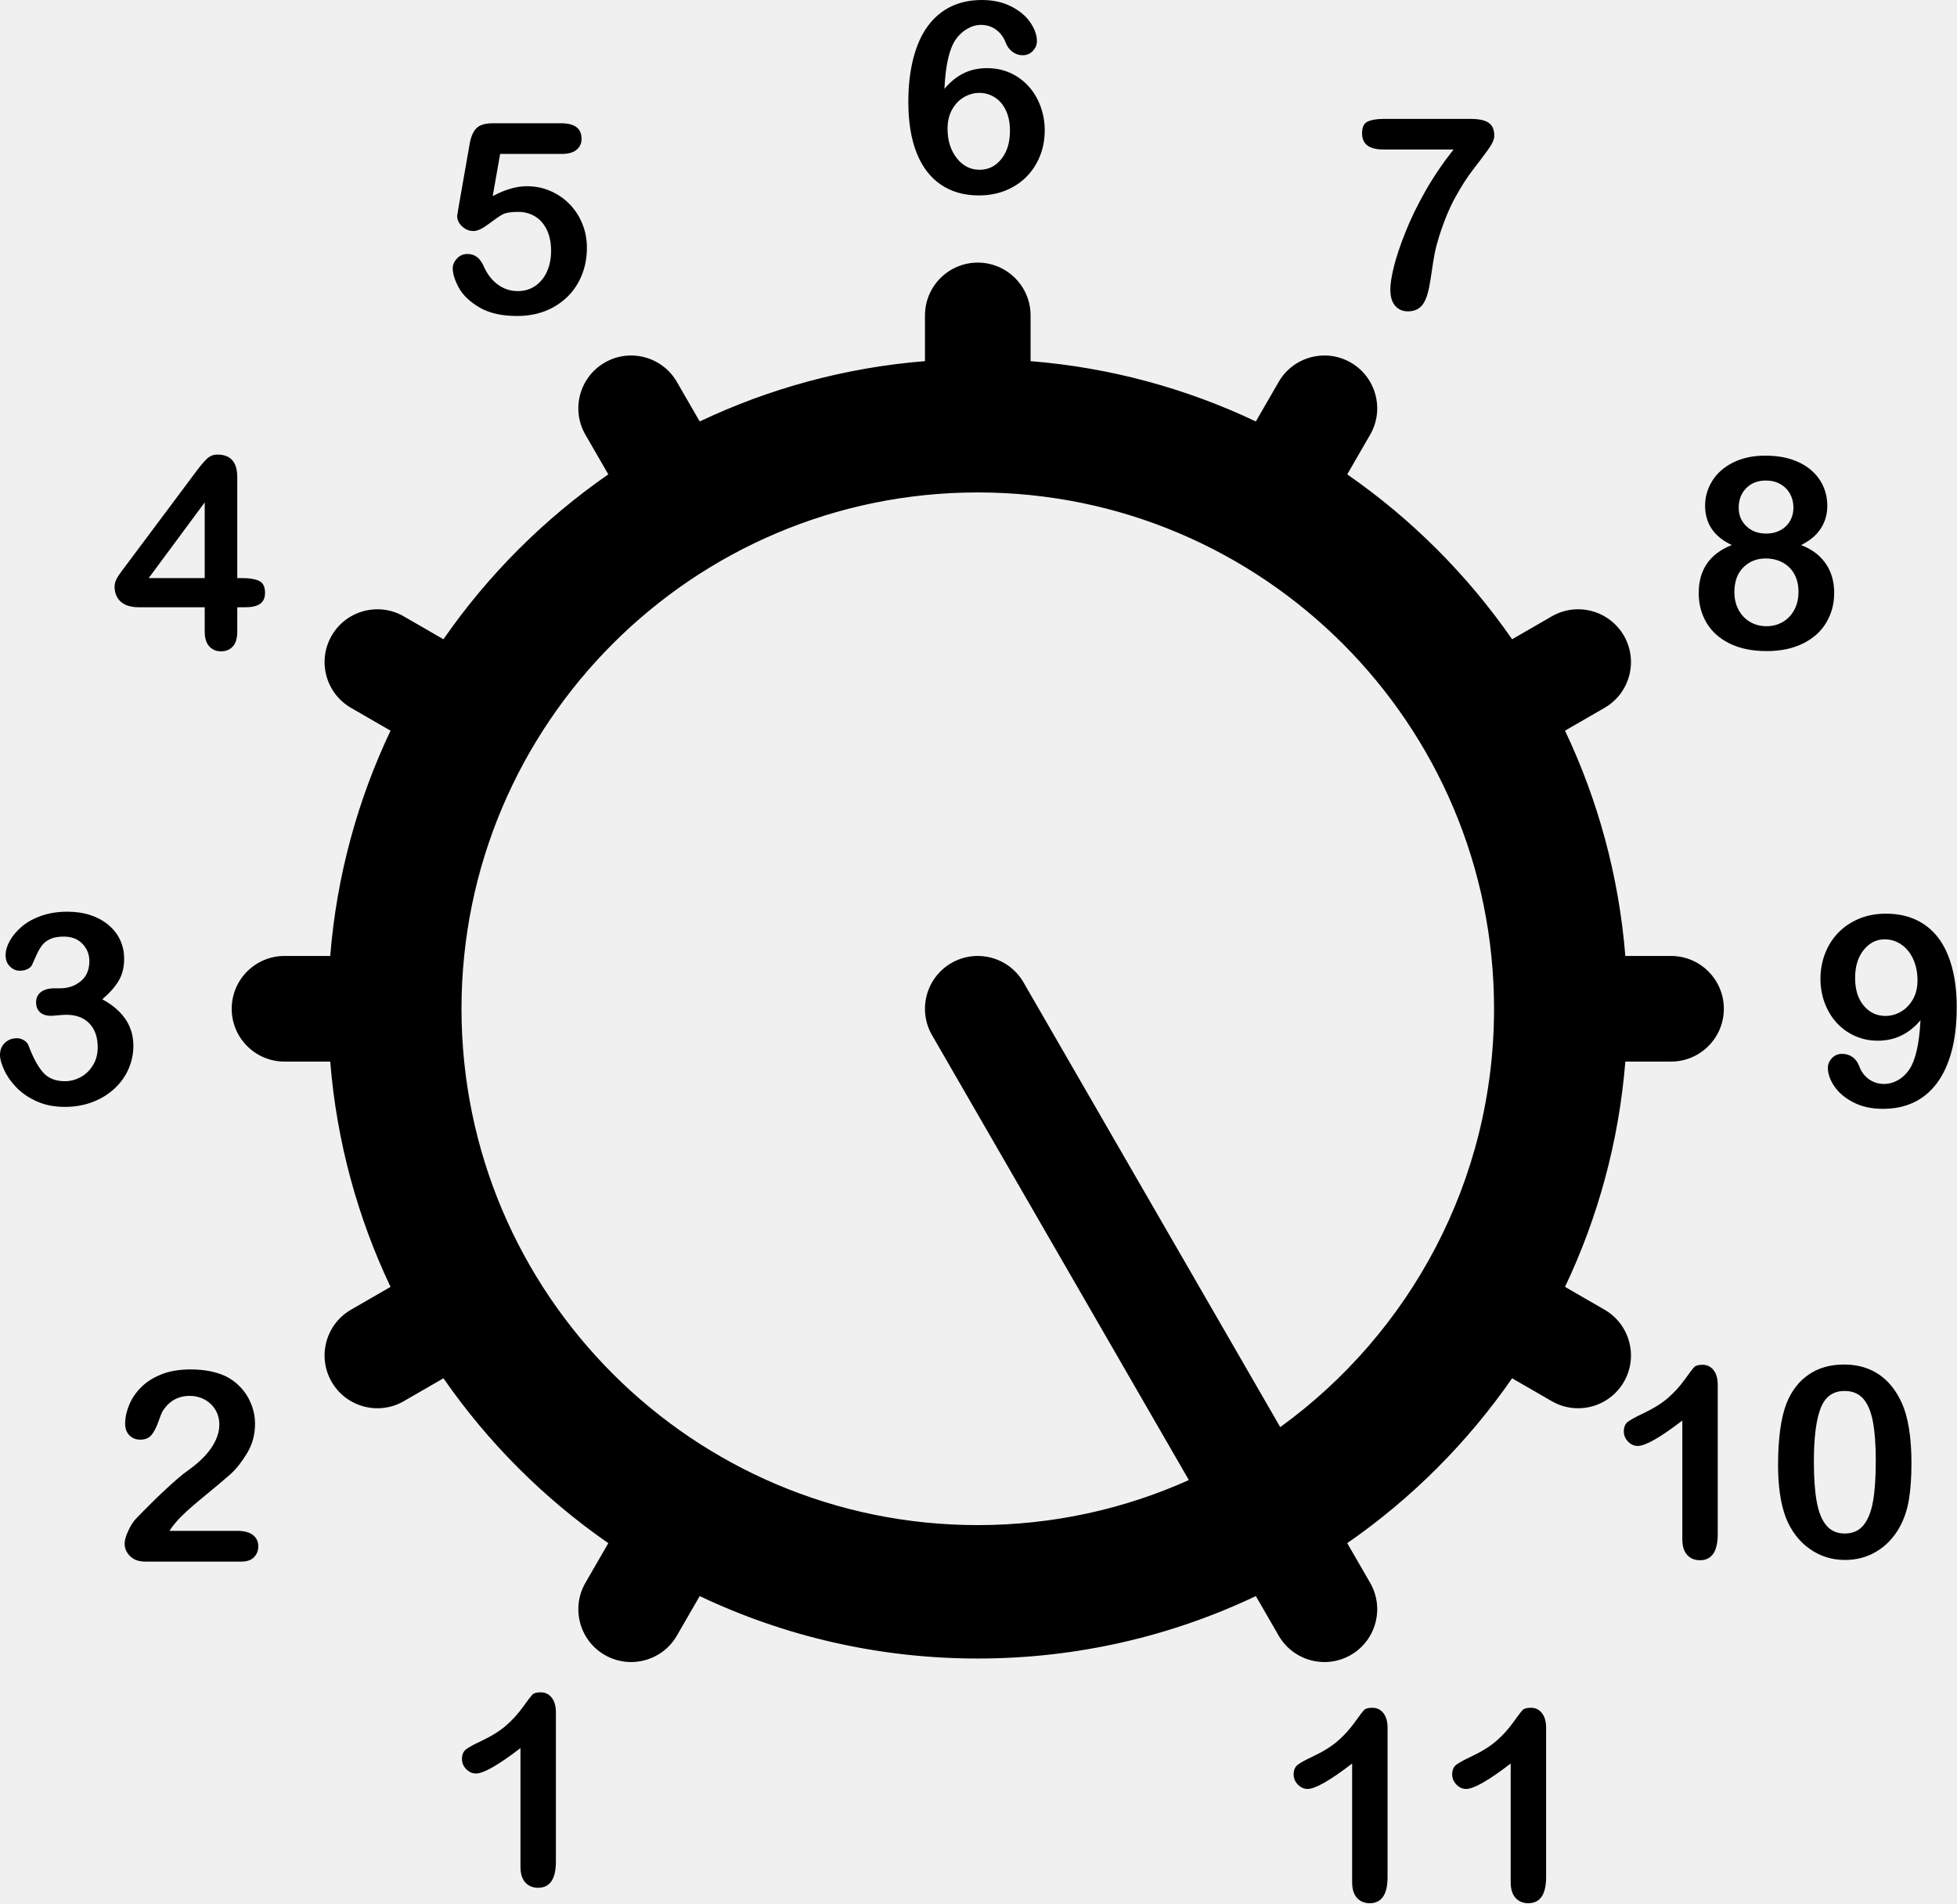
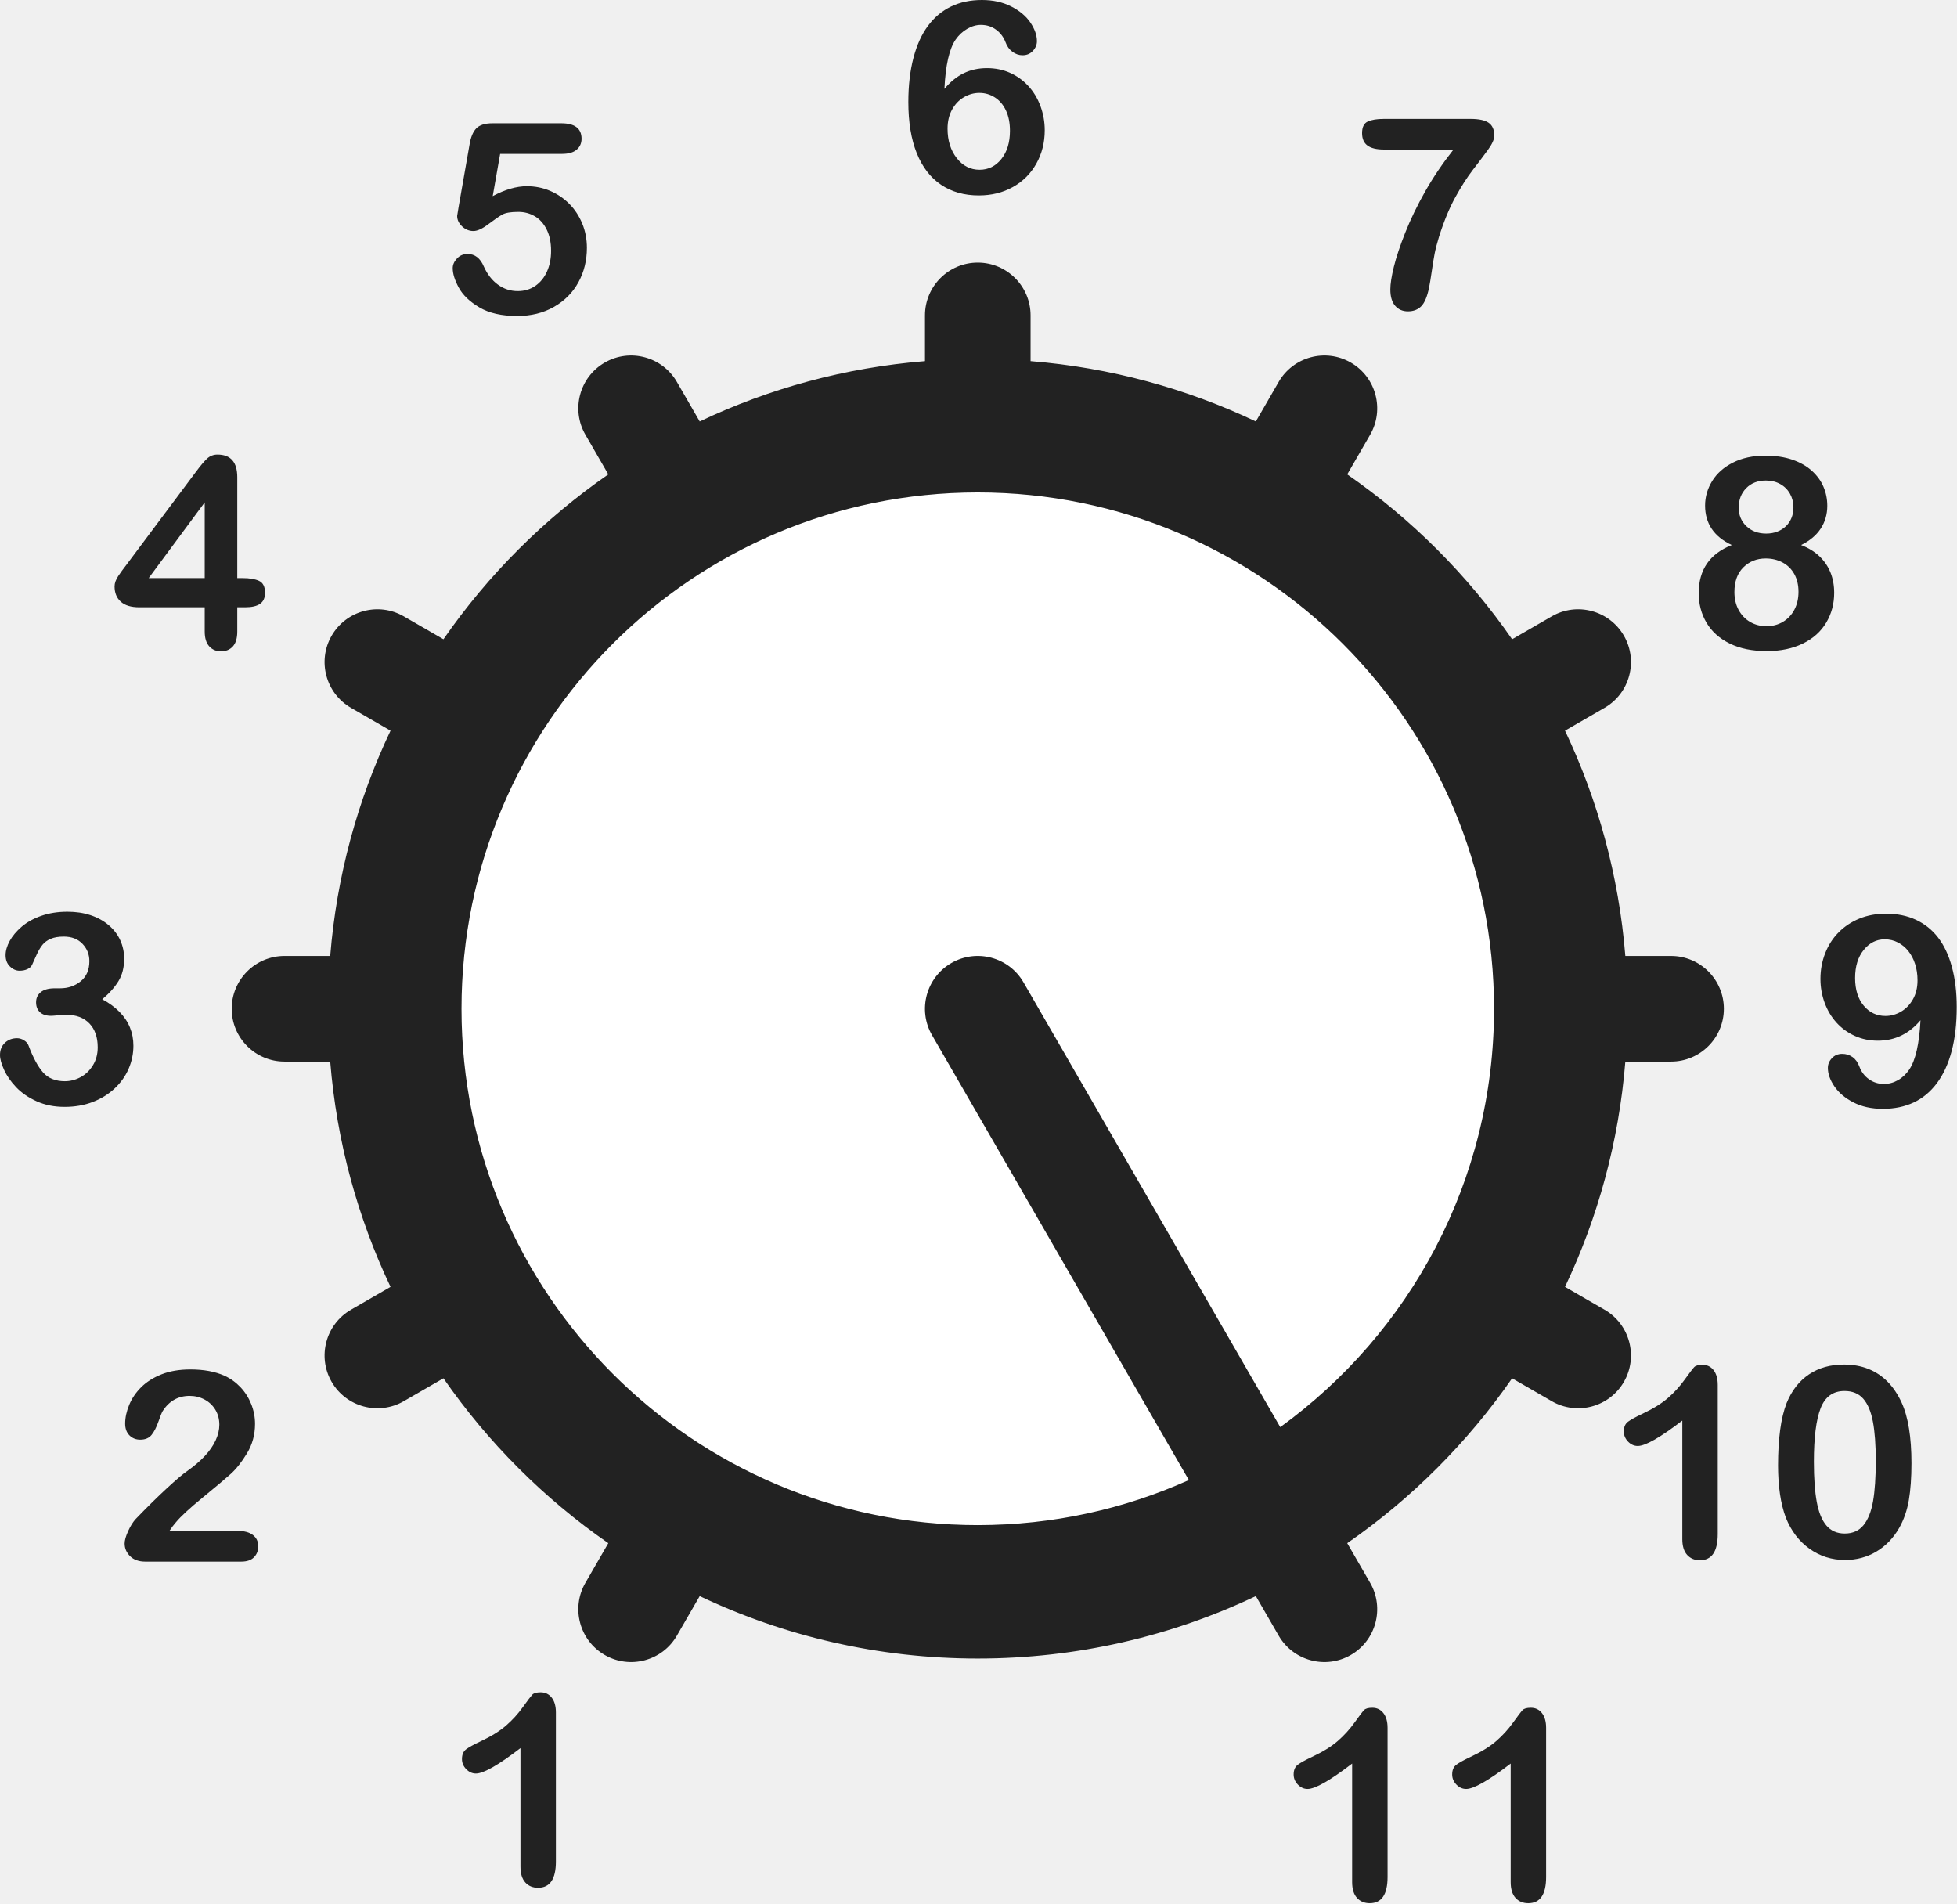
<svg xmlns="http://www.w3.org/2000/svg" width="100%" height="100%" viewBox="0 0 1467 1427" version="1.1" xml:space="preserve" style="fill-rule:evenodd;clip-rule:evenodd;stroke-linejoin:round;stroke-miterlimit:2;">
-   <path d="M941.401,1196.31C878.198,1226.31 807.523,1243.11 732.956,1243.11C658.39,1243.11 587.715,1226.31 524.511,1196.31L507.394,1225.95C496.471,1244.87 472.242,1251.37 453.322,1240.44C434.402,1229.52 427.91,1205.29 438.834,1186.37L455.998,1156.64C407.765,1123.21 365.849,1081.29 332.418,1033.06L302.688,1050.22C283.768,1061.15 259.539,1054.65 248.616,1035.74C237.692,1016.82 244.184,992.586 263.104,981.663L292.752,964.546C268.106,912.637 252.373,855.689 247.537,795.684L213.271,795.684C191.425,795.684 173.688,777.947 173.688,756.101C173.688,734.254 191.425,716.517 213.271,716.517L247.537,716.517C252.373,656.513 268.106,599.565 292.752,547.656L263.104,530.538C244.184,519.615 237.692,495.386 248.616,476.467C259.539,457.547 283.768,451.055 302.688,461.978L332.418,479.143C365.849,430.909 407.765,388.994 455.998,355.562L438.834,325.832C427.91,306.912 434.402,282.684 453.322,271.76C472.242,260.837 496.471,267.329 507.394,286.249L524.511,315.897C576.42,291.25 633.368,275.518 693.373,270.682L693.373,236.416C693.373,214.569 711.11,196.832 732.956,196.832C754.803,196.832 772.54,214.569 772.54,236.416L772.54,270.682C832.544,275.518 889.492,291.25 941.401,315.897L958.519,286.249C969.442,267.329 993.671,260.837 1012.59,271.76C1031.51,282.684 1038,306.912 1027.08,325.832L1009.91,355.562C1058.15,388.994 1100.06,430.909 1133.5,479.143L1163.23,461.978C1182.14,451.055 1206.37,457.547 1217.3,476.467C1228.22,495.386 1221.73,519.615 1202.81,530.538L1173.16,547.656C1197.81,599.565 1213.54,656.513 1218.38,716.517L1252.64,716.517C1274.49,716.517 1292.23,734.254 1292.23,756.101C1292.23,777.947 1274.49,795.684 1252.64,795.684L1218.38,795.684C1213.54,855.689 1197.81,912.637 1173.16,964.546L1202.81,981.663C1221.73,992.586 1228.22,1016.82 1217.3,1035.74C1206.37,1054.65 1182.14,1061.15 1163.23,1050.22L1133.5,1033.06C1100.06,1081.29 1058.15,1123.21 1009.91,1156.64L1027.08,1186.37C1038,1205.29 1031.51,1229.52 1012.59,1240.44C993.671,1251.37 969.442,1244.87 958.519,1225.95L941.401,1196.31ZM959.705,1069.67C1056.78,999.328 1119.96,885.035 1119.96,756.101C1119.96,542.505 946.552,369.093 732.956,369.093C519.361,369.093 345.948,542.505 345.948,756.101C345.948,969.696 519.361,1143.11 732.956,1143.11C789.314,1143.11 842.875,1131.04 891.191,1109.34L698.676,775.892C687.753,756.973 694.245,732.744 713.165,721.821C732.084,710.897 756.313,717.389 767.236,736.309L959.705,1069.67ZM390.148,1399.11L390.148,1310.24C373.611,1322.94 362.478,1329.29 356.749,1329.29C354.015,1329.29 351.59,1328.19 349.474,1326.01C347.358,1323.83 346.3,1321.31 346.3,1318.44C346.3,1315.12 347.342,1312.68 349.425,1311.12C351.508,1309.56 355.187,1307.54 360.46,1305.07C368.338,1301.36 374.637,1297.45 379.357,1293.35C384.077,1289.25 388.26,1284.66 391.905,1279.58C395.551,1274.5 397.928,1271.38 399.034,1270.2C400.141,1269.03 402.224,1268.44 405.284,1268.44C408.735,1268.44 411.502,1269.78 413.585,1272.45C415.669,1275.12 416.71,1278.8 416.71,1283.48L416.71,1395.3C416.71,1408.39 412.251,1414.93 403.331,1414.93C399.36,1414.93 396.17,1413.6 393.761,1410.93C391.352,1408.26 390.148,1404.32 390.148,1399.11ZM127.016,1147.42L177.992,1147.42C183.07,1147.42 186.944,1148.46 189.613,1150.54C192.282,1152.62 193.617,1155.46 193.617,1159.04C193.617,1162.23 192.559,1164.93 190.443,1167.14C188.327,1169.36 185.121,1170.46 180.824,1170.46L108.949,1170.46C104.066,1170.46 100.258,1169.11 97.523,1166.41C94.789,1163.71 93.422,1160.54 93.422,1156.89C93.422,1154.55 94.301,1151.44 96.058,1147.56C97.816,1143.69 99.737,1140.65 101.82,1138.43C110.479,1129.45 118.292,1121.75 125.258,1115.34C132.224,1108.92 137.204,1104.71 140.199,1102.69C145.538,1098.91 149.981,1095.12 153.529,1091.31C157.077,1087.51 159.779,1083.6 161.635,1079.59C163.49,1075.59 164.418,1071.67 164.418,1067.83C164.418,1063.66 163.425,1059.93 161.439,1056.64C159.454,1053.36 156.752,1050.8 153.334,1048.98C149.916,1047.16 146.189,1046.25 142.152,1046.25C133.624,1046.25 126.918,1049.99 122.035,1057.47C121.384,1058.45 120.294,1061.12 118.764,1065.48C117.234,1069.85 115.508,1073.2 113.588,1075.54C111.667,1077.88 108.851,1079.06 105.141,1079.06C101.885,1079.06 99.183,1077.98 97.035,1075.84C94.887,1073.69 93.812,1070.76 93.812,1067.05C93.812,1062.55 94.822,1057.87 96.84,1052.98C98.858,1048.1 101.869,1043.67 105.873,1039.7C109.877,1035.73 114.955,1032.52 121.107,1030.08C127.26,1027.64 134.47,1026.42 142.738,1026.42C152.699,1026.42 161.195,1027.98 168.226,1031.11C172.784,1033.19 176.788,1036.06 180.238,1039.7C183.689,1043.35 186.374,1047.56 188.295,1052.35C190.215,1057.13 191.176,1062.1 191.176,1067.24C191.176,1075.31 189.174,1082.65 185.17,1089.26C181.166,1095.87 177.081,1101.05 172.914,1104.79C168.747,1108.53 161.765,1114.41 151.967,1122.42C142.169,1130.42 135.447,1136.64 131.801,1141.07C130.238,1142.83 128.643,1144.94 127.016,1147.42ZM45.02,740.769C51.009,740.769 56.169,739.011 60.498,735.495C64.827,731.98 66.992,726.934 66.992,720.359C66.992,715.346 65.267,711.032 61.816,707.419C58.366,703.806 53.711,701.999 47.852,701.999C43.88,701.999 40.609,702.553 38.037,703.659C35.465,704.766 33.431,706.231 31.934,708.054C30.436,709.877 29.02,712.221 27.686,715.085C26.351,717.95 25.13,720.652 24.023,723.191C23.372,724.558 22.201,725.632 20.508,726.413C18.815,727.195 16.862,727.585 14.648,727.585C12.044,727.585 9.652,726.527 7.471,724.411C5.29,722.295 4.199,719.48 4.199,715.964C4.199,712.579 5.225,709.014 7.275,705.271C9.326,701.527 12.321,697.963 16.26,694.577C20.199,691.192 25.098,688.474 30.957,686.423C36.816,684.372 43.359,683.347 50.586,683.347C56.901,683.347 62.663,684.21 67.871,685.935C73.079,687.66 77.604,690.15 81.445,693.406C85.286,696.661 88.184,700.437 90.137,704.734C92.09,709.031 93.066,713.653 93.066,718.601C93.066,725.111 91.65,730.694 88.818,735.349C85.986,740.004 81.934,744.545 76.66,748.972C81.738,751.706 86.019,754.831 89.502,758.347C92.985,761.863 95.605,765.753 97.363,770.017C99.121,774.281 100,778.887 100,783.835C100,789.76 98.812,795.489 96.436,801.023C94.059,806.557 90.56,811.488 85.938,815.818C81.315,820.147 75.83,823.532 69.482,825.974C63.135,828.415 56.12,829.636 48.438,829.636C40.625,829.636 33.626,828.236 27.441,825.437C21.257,822.637 16.162,819.138 12.158,814.939C8.154,810.739 5.127,806.394 3.076,801.902C1.025,797.409 0,793.698 0,790.769C0,786.993 1.221,783.949 3.662,781.638C6.104,779.327 9.147,778.171 12.793,778.171C14.616,778.171 16.374,778.708 18.066,779.782C19.759,780.857 20.866,782.142 21.387,783.64C24.772,792.689 28.402,799.411 32.275,803.806C36.149,808.2 41.602,810.398 48.633,810.398C52.669,810.398 56.559,809.405 60.303,807.419C64.046,805.434 67.139,802.488 69.58,798.581C72.021,794.675 73.242,790.15 73.242,785.007C73.242,777.39 71.159,771.417 66.992,767.087C62.826,762.758 57.031,760.593 49.609,760.593C48.307,760.593 46.289,760.723 43.555,760.984C40.82,761.244 39.063,761.374 38.281,761.374C34.701,761.374 31.934,760.479 29.98,758.689C28.027,756.898 27.051,754.408 27.051,751.218C27.051,748.093 28.223,745.57 30.566,743.65C32.91,741.729 36.393,740.769 41.016,740.769L45.02,740.769ZM153.456,473.337L153.456,455.173L104.433,455.173C98.248,455.173 93.609,453.773 90.517,450.974C87.425,448.174 85.878,444.366 85.878,439.548C85.878,438.311 86.106,437.058 86.562,435.788C87.018,434.519 87.701,433.184 88.613,431.784C89.524,430.385 90.468,429.034 91.445,427.732C92.421,426.43 93.626,424.835 95.058,422.947L146.816,353.708C150.201,349.151 152.984,345.847 155.165,343.796C157.346,341.745 159.967,340.72 163.027,340.72C172.923,340.72 177.87,346.384 177.87,357.712L177.87,433.298L182.07,433.298C187.083,433.298 191.103,433.982 194.13,435.349C197.158,436.716 198.671,439.711 198.671,444.333C198.671,448.109 197.434,450.86 194.96,452.585C192.486,454.311 188.775,455.173 183.828,455.173L177.87,455.173L177.87,473.337C177.87,478.35 176.764,482.077 174.55,484.519C172.337,486.96 169.374,488.181 165.663,488.181C162.018,488.181 159.072,486.928 156.826,484.421C154.579,481.915 153.456,478.22 153.456,473.337ZM111.464,433.298L153.456,433.298L153.456,376.56L111.464,433.298ZM421.302,115.354L374.915,115.354L369.349,146.994C378.593,142.046 387.122,139.572 394.935,139.572C401.185,139.572 407.028,140.744 412.464,143.088C417.9,145.432 422.669,148.671 426.77,152.805C430.872,156.939 434.095,161.838 436.438,167.502C438.782,173.166 439.954,179.253 439.954,185.764C439.954,195.204 437.838,203.798 433.606,211.545C429.375,219.292 423.271,225.445 415.296,230.002C407.321,234.559 398.125,236.838 387.708,236.838C376.054,236.838 366.598,234.689 359.339,230.393C352.08,226.096 346.937,221.164 343.909,215.598C340.882,210.031 339.368,205.165 339.368,200.998C339.368,198.459 340.426,196.05 342.542,193.772C344.658,191.493 347.311,190.354 350.501,190.354C355.97,190.354 360.039,193.511 362.708,199.826C365.312,205.62 368.828,210.129 373.255,213.352C377.682,216.574 382.63,218.186 388.099,218.186C393.112,218.186 397.506,216.884 401.282,214.279C405.058,211.675 407.972,208.094 410.022,203.537C412.073,198.98 413.099,193.804 413.099,188.01C413.099,181.76 411.992,176.421 409.778,171.994C407.565,167.567 404.603,164.263 400.892,162.082C397.181,159.901 393.047,158.811 388.489,158.811C382.89,158.811 378.886,159.494 376.478,160.861C374.069,162.229 370.602,164.621 366.077,168.039C361.552,171.457 357.825,173.166 354.895,173.166C351.705,173.166 348.873,172.01 346.399,169.699C343.925,167.388 342.688,164.768 342.688,161.838C342.688,161.512 343.047,159.299 343.763,155.197L351.966,108.42C352.877,102.821 354.57,98.752 357.044,96.213C359.518,93.674 363.554,92.404 369.153,92.404L420.716,92.404C430.872,92.404 435.95,96.278 435.95,104.025C435.95,107.411 434.713,110.145 432.239,112.229C429.765,114.312 426.119,115.354 421.302,115.354ZM707.956,66.602C712.383,61.328 717.201,57.422 722.409,54.883C727.618,52.344 733.445,51.074 739.89,51.074C746.075,51.074 751.788,52.23 757.029,54.541C762.269,56.852 766.859,60.14 770.798,64.404C774.737,68.669 777.781,73.698 779.929,79.492C782.077,85.286 783.152,91.341 783.152,97.656C783.152,106.836 781.052,115.169 776.853,122.656C772.654,130.143 766.794,135.986 759.275,140.186C751.755,144.385 743.243,146.484 733.738,146.484C722.8,146.484 713.36,143.815 705.417,138.477C697.475,133.138 691.404,125.244 687.204,114.795C683.005,104.346 680.906,91.569 680.906,76.465C680.906,64.16 682.175,53.158 684.714,43.457C687.253,33.757 690.899,25.716 695.652,19.336C700.404,12.956 706.166,8.138 712.937,4.883C719.708,1.628 727.422,0 736.081,0C744.415,0 751.755,1.628 758.103,4.883C764.45,8.138 769.236,12.174 772.458,16.992C775.681,21.81 777.292,26.432 777.292,30.859C777.292,33.529 776.283,35.954 774.265,38.135C772.247,40.316 769.675,41.406 766.55,41.406C763.816,41.406 761.277,40.544 758.933,38.818C756.589,37.093 754.864,34.701 753.757,31.641C752.26,27.734 749.883,24.593 746.628,22.217C743.373,19.84 739.597,18.652 735.3,18.652C731.85,18.652 728.415,19.645 724.997,21.631C721.579,23.617 718.698,26.302 716.355,29.688C711.602,36.589 708.803,48.893 707.956,66.602ZM734.323,127.246C740.899,127.246 746.335,124.561 750.632,119.189C754.929,113.818 757.077,106.771 757.077,98.047C757.077,92.122 756.068,87.028 754.05,82.764C752.032,78.499 749.265,75.244 745.749,72.998C742.234,70.752 738.36,69.629 734.128,69.629C730.092,69.629 726.234,70.703 722.556,72.852C718.878,75 715.915,78.109 713.669,82.178C711.423,86.247 710.3,91.016 710.3,96.484C710.3,105.273 712.579,112.598 717.136,118.457C721.693,124.316 727.422,127.246 734.323,127.246ZM1037.34,89.122L1102.38,89.122C1108.63,89.122 1113.15,90.098 1115.95,92.051C1118.75,94.004 1120.15,97.227 1120.15,101.719C1120.15,104.454 1118.51,108.067 1115.22,112.559C1111.93,117.051 1108.19,122.015 1103.99,127.452C1099.79,132.888 1095.46,139.642 1091,147.715C1086.54,155.788 1082.46,165.651 1078.75,177.305C1077.18,182.448 1076.08,186.713 1075.43,190.098C1074.78,193.484 1074.06,197.878 1073.28,203.282C1072.5,208.685 1071.81,212.819 1071.23,215.684C1069.86,222.325 1067.92,226.931 1065.42,229.502C1062.91,232.074 1059.57,233.36 1055.41,233.36C1051.43,233.36 1048.25,231.976 1045.84,229.209C1043.43,226.442 1042.22,222.357 1042.22,216.954C1042.22,212.787 1043.1,207.123 1044.86,199.961C1046.62,192.8 1049.48,184.222 1053.45,174.229C1057.42,164.235 1062.39,153.982 1068.35,143.467C1074.3,132.953 1081.38,122.487 1089.59,112.071L1037.34,112.071C1031.87,112.071 1027.79,111.078 1025.08,109.092C1022.38,107.107 1021.03,103.998 1021.03,99.766C1021.03,95.274 1022.46,92.377 1025.33,91.075C1028.19,89.773 1032.2,89.122 1037.34,89.122ZM1278.16,378.929C1278.16,372.419 1279.94,366.283 1283.49,360.521C1287.03,354.759 1292.24,350.153 1299.11,346.703C1305.98,343.252 1314,341.527 1323.18,341.527C1330.93,341.527 1337.73,342.536 1343.59,344.554C1349.45,346.573 1354.34,349.356 1358.24,352.904C1362.15,356.452 1365.05,360.456 1366.93,364.916C1368.82,369.375 1369.77,374.112 1369.77,379.125C1369.77,385.505 1368.12,391.201 1364.83,396.214C1361.55,401.227 1356.65,405.329 1350.14,408.519C1355.67,410.668 1360.26,413.483 1363.91,416.966C1367.55,420.45 1370.3,424.486 1372.16,429.076C1374.01,433.666 1374.94,438.76 1374.94,444.359C1374.94,452.562 1372.96,460 1368.98,466.673C1365.01,473.347 1359.19,478.571 1351.5,482.347C1343.82,486.123 1334.77,488.011 1324.36,488.011C1313.55,488.011 1304.3,486.123 1296.62,482.347C1288.94,478.571 1283.14,473.379 1279.24,466.771C1275.33,460.163 1273.38,452.757 1273.38,444.554C1273.38,427.041 1281.65,415.03 1298.18,408.519C1284.84,402.269 1278.16,392.406 1278.16,378.929ZM1323.77,360.179C1317.65,360.179 1312.72,362.084 1308.98,365.892C1305.23,369.701 1303.36,374.6 1303.36,380.589C1303.36,386.123 1305.28,390.729 1309.12,394.408C1312.96,398.086 1317.91,399.925 1323.96,399.925C1327.03,399.925 1329.81,399.437 1332.31,398.461C1334.82,397.484 1336.97,396.133 1338.76,394.408C1340.55,392.683 1341.93,390.632 1342.91,388.255C1343.89,385.879 1344.38,383.259 1344.38,380.394C1344.38,376.553 1343.51,373.102 1341.79,370.043C1340.06,366.983 1337.64,364.574 1334.51,362.816C1331.39,361.058 1327.81,360.179 1323.77,360.179ZM1348.18,443.578C1348.18,438.5 1347.14,434.073 1345.06,430.297C1342.98,426.52 1340.05,423.623 1336.27,421.605C1332.49,419.587 1328.26,418.578 1323.57,418.578C1316.93,418.578 1311.37,420.791 1306.88,425.218C1302.38,429.645 1300.14,435.83 1300.14,443.773C1300.14,448.851 1301.19,453.327 1303.31,457.201C1305.43,461.075 1308.31,464.069 1311.95,466.185C1315.6,468.301 1319.67,469.359 1324.16,469.359C1328.72,469.359 1332.82,468.285 1336.46,466.136C1340.11,463.988 1342.98,460.961 1345.06,457.054C1347.14,453.148 1348.18,448.656 1348.18,443.578ZM1439.64,764.695C1435.35,769.773 1430.55,773.598 1425.24,776.169C1419.93,778.741 1414.06,780.027 1407.61,780.027C1401.49,780.027 1395.78,778.838 1390.47,776.462C1385.17,774.086 1380.58,770.766 1376.7,766.501C1372.83,762.237 1369.85,757.256 1367.77,751.56C1365.68,745.863 1364.64,739.89 1364.64,733.64C1364.64,726.934 1365.82,720.57 1368.16,714.548C1370.5,708.526 1373.86,703.301 1378.22,698.874C1382.58,694.447 1387.77,690.997 1393.79,688.523C1399.82,686.049 1406.47,684.812 1413.76,684.812C1422.16,684.812 1429.65,686.342 1436.23,689.402C1442.8,692.462 1448.33,696.905 1452.83,702.732C1457.32,708.559 1460.77,715.899 1463.18,724.753C1465.59,733.607 1466.79,743.633 1466.79,754.831C1466.79,767.331 1465.52,778.35 1462.98,787.888C1460.44,797.426 1456.75,805.434 1451.9,811.911C1447.05,818.389 1441.24,823.207 1434.47,826.364C1427.7,829.522 1420.01,831.101 1411.42,831.101C1402.96,831.101 1395.6,829.489 1389.35,826.267C1383.1,823.044 1378.35,819.04 1375.09,814.255C1371.84,809.47 1370.21,804.864 1370.21,800.437C1370.21,797.702 1371.22,795.261 1373.24,793.113C1375.26,790.964 1377.83,789.89 1380.95,789.89C1383.82,789.89 1386.39,790.687 1388.67,792.282C1390.94,793.878 1392.67,796.27 1393.84,799.46C1395.28,803.366 1397.65,806.508 1400.97,808.884C1404.29,811.26 1408.04,812.448 1412.2,812.448C1415.91,812.448 1419.43,811.504 1422.75,809.616C1426.07,807.728 1428.9,805.059 1431.25,801.609C1435.93,794.642 1438.73,782.338 1439.64,764.695ZM1437.4,734.812C1437.4,730.385 1436.8,726.299 1435.59,722.556C1434.39,718.812 1432.69,715.573 1430.51,712.839C1428.33,710.105 1425.73,707.956 1422.7,706.394C1419.67,704.831 1416.37,704.05 1412.79,704.05C1406.6,704.05 1401.36,706.703 1397.07,712.009C1392.77,717.315 1390.62,724.33 1390.62,733.054C1390.62,741.713 1392.77,748.614 1397.07,753.757C1401.36,758.9 1406.8,761.472 1413.37,761.472C1417.41,761.472 1421.27,760.414 1424.95,758.298C1428.62,756.182 1431.62,753.106 1433.93,749.07C1436.24,745.033 1437.4,740.281 1437.4,734.812ZM1261.09,1153.61L1261.09,1064.74C1244.55,1077.43 1233.42,1083.78 1227.69,1083.78C1224.95,1083.78 1222.53,1082.69 1220.41,1080.51C1218.3,1078.33 1217.24,1075.81 1217.24,1072.94C1217.24,1069.62 1218.28,1067.18 1220.36,1065.62C1222.45,1064.06 1226.12,1062.04 1231.4,1059.56C1239.28,1055.85 1245.57,1051.94 1250.29,1047.84C1255.02,1043.74 1259.2,1039.15 1262.84,1034.07C1266.49,1029 1268.87,1025.87 1269.97,1024.7C1271.08,1023.53 1273.16,1022.94 1276.22,1022.94C1279.67,1022.94 1282.44,1024.28 1284.52,1026.94C1286.61,1029.62 1287.65,1033.29 1287.65,1037.98L1287.65,1149.8C1287.65,1162.88 1283.19,1169.43 1274.27,1169.43C1270.3,1169.43 1267.11,1168.09 1264.7,1165.42C1262.29,1162.75 1261.09,1158.81 1261.09,1153.61ZM1432.86,1096.77C1432.86,1107.45 1432.21,1116.63 1430.91,1124.31C1429.61,1131.99 1427.2,1138.96 1423.68,1145.21C1419.26,1152.89 1413.53,1158.81 1406.5,1162.98C1399.46,1167.15 1391.65,1169.23 1383.06,1169.23C1373.16,1169.23 1364.29,1166.43 1356.45,1160.83C1348.6,1155.23 1342.69,1147.49 1338.72,1137.59C1336.7,1132.19 1335.22,1126.21 1334.28,1119.67C1333.34,1113.13 1332.86,1106.05 1332.86,1098.43C1332.86,1088.6 1333.38,1079.75 1334.42,1071.87C1335.47,1063.99 1337.1,1057.22 1339.31,1051.56C1343.15,1042.18 1348.73,1035.03 1356.06,1030.12C1363.38,1025.2 1372.12,1022.75 1382.28,1022.75C1388.98,1022.75 1395.07,1023.84 1400.54,1026.02C1406.01,1028.2 1410.81,1031.39 1414.94,1035.59C1419.08,1039.79 1422.58,1044.98 1425.44,1051.16C1430.39,1061.91 1432.86,1077.11 1432.86,1096.77ZM1406.11,1094.82C1406.11,1082.9 1405.39,1073.15 1403.96,1065.57C1402.52,1057.98 1400.12,1052.25 1396.73,1048.38C1393.35,1044.51 1388.66,1042.57 1382.67,1042.57C1374.07,1042.57 1368.1,1046.9 1364.75,1055.56C1361.39,1064.22 1359.72,1077.56 1359.72,1095.6C1359.72,1107.84 1360.43,1117.86 1361.87,1125.68C1363.3,1133.49 1365.71,1139.4 1369.09,1143.4C1372.48,1147.4 1377.07,1149.41 1382.86,1149.41C1388.85,1149.41 1393.54,1147.32 1396.92,1143.16C1400.31,1138.99 1402.69,1133.03 1404.05,1125.29C1405.42,1117.54 1406.11,1107.38 1406.11,1094.82ZM1013.58,1410.68L1013.58,1321.82C997.046,1334.51 985.913,1340.86 980.184,1340.86C977.45,1340.86 975.025,1339.77 972.909,1337.59C970.793,1335.4 969.735,1332.88 969.735,1330.02C969.735,1326.7 970.776,1324.26 972.86,1322.69C974.943,1321.13 978.622,1319.11 983.895,1316.64C991.773,1312.93 998.071,1309.02 1002.79,1304.92C1007.51,1300.82 1011.69,1296.23 1015.34,1291.15C1018.99,1286.07 1021.36,1282.95 1022.47,1281.78C1023.58,1280.6 1025.66,1280.02 1028.72,1280.02C1032.17,1280.02 1034.94,1281.35 1037.02,1284.02C1039.1,1286.69 1040.14,1290.37 1040.14,1295.06L1040.14,1406.87C1040.14,1419.96 1035.68,1426.5 1026.77,1426.5C1022.8,1426.5 1019.61,1425.17 1017.2,1422.5C1014.79,1419.83 1013.58,1415.89 1013.58,1410.68ZM1132.43,1410.68L1132.43,1321.82C1115.89,1334.51 1104.76,1340.86 1099.03,1340.86C1096.3,1340.86 1093.87,1339.77 1091.76,1337.59C1089.64,1335.4 1088.58,1332.88 1088.58,1330.02C1088.58,1326.7 1089.62,1324.26 1091.71,1322.69C1093.79,1321.13 1097.47,1319.11 1102.74,1316.64C1110.62,1312.93 1116.92,1309.02 1121.64,1304.92C1126.36,1300.82 1130.54,1296.23 1134.19,1291.15C1137.83,1286.07 1140.21,1282.95 1141.32,1281.78C1142.42,1280.6 1144.51,1280.02 1147.57,1280.02C1151.02,1280.02 1153.78,1281.35 1155.87,1284.02C1157.95,1286.69 1158.99,1290.37 1158.99,1295.06L1158.99,1406.87C1158.99,1419.96 1154.53,1426.5 1145.61,1426.5C1141.64,1426.5 1138.45,1425.17 1136.04,1422.5C1133.63,1419.83 1132.43,1415.89 1132.43,1410.68Z" />
+   <path d="M959.705,1069.67C1056.78,999.328 1119.96,885.035 1119.96,756.101C1119.96,542.505 946.552,369.093 732.956,369.093C519.361,369.093 345.948,542.505 345.948,756.101C345.948,969.696 519.361,1143.11 732.956,1143.11C789.314,1143.11 842.875,1131.04 891.191,1109.34L698.676,775.892C687.753,756.973 694.245,732.744 713.165,721.821C732.084,710.897 756.313,717.389 767.236,736.309L959.705,1069.67Z" style="fill:white;" />
+   <path d="M941.401,1196.31C878.198,1226.31 807.523,1243.11 732.956,1243.11C658.39,1243.11 587.715,1226.31 524.511,1196.31L507.394,1225.95C496.471,1244.87 472.242,1251.37 453.322,1240.44C434.402,1229.52 427.91,1205.29 438.834,1186.37L455.998,1156.64C407.765,1123.21 365.849,1081.29 332.418,1033.06L302.688,1050.22C283.768,1061.15 259.539,1054.65 248.616,1035.74C237.692,1016.82 244.184,992.586 263.104,981.663L292.752,964.546C268.106,912.637 252.373,855.689 247.537,795.684L213.271,795.684C191.425,795.684 173.688,777.947 173.688,756.101C173.688,734.254 191.425,716.517 213.271,716.517L247.537,716.517C252.373,656.513 268.106,599.565 292.752,547.656L263.104,530.538C244.184,519.615 237.692,495.386 248.616,476.467C259.539,457.547 283.768,451.055 302.688,461.978L332.418,479.143C365.849,430.909 407.765,388.994 455.998,355.562L438.834,325.832C427.91,306.912 434.402,282.684 453.322,271.76C472.242,260.837 496.471,267.329 507.394,286.249L524.511,315.897C576.42,291.25 633.368,275.518 693.373,270.682L693.373,236.416C693.373,214.569 711.11,196.832 732.956,196.832C754.803,196.832 772.54,214.569 772.54,236.416L772.54,270.682C832.544,275.518 889.492,291.25 941.401,315.897L958.519,286.249C969.442,267.329 993.671,260.837 1012.59,271.76C1031.51,282.684 1038,306.912 1027.08,325.832L1009.91,355.562C1058.15,388.994 1100.06,430.909 1133.5,479.143L1163.23,461.978C1182.14,451.055 1206.37,457.547 1217.3,476.467C1228.22,495.386 1221.73,519.615 1202.81,530.538L1173.16,547.656C1197.81,599.565 1213.54,656.513 1218.38,716.517L1252.64,716.517C1274.49,716.517 1292.23,734.254 1292.23,756.101C1292.23,777.947 1274.49,795.684 1252.64,795.684L1218.38,795.684C1213.54,855.689 1197.81,912.637 1173.16,964.546L1202.81,981.663C1221.73,992.586 1228.22,1016.82 1217.3,1035.74C1206.37,1054.65 1182.14,1061.15 1163.23,1050.22L1133.5,1033.06C1100.06,1081.29 1058.15,1123.21 1009.91,1156.64L1027.08,1186.37C1038,1205.29 1031.51,1229.52 1012.59,1240.44C993.671,1251.37 969.442,1244.87 958.519,1225.95L941.401,1196.31ZM959.705,1069.67C1056.78,999.328 1119.96,885.035 1119.96,756.101C1119.96,542.505 946.552,369.093 732.956,369.093C519.361,369.093 345.948,542.505 345.948,756.101C345.948,969.696 519.361,1143.11 732.956,1143.11C789.314,1143.11 842.875,1131.04 891.191,1109.34L698.676,775.892C687.753,756.973 694.245,732.744 713.165,721.821C732.084,710.897 756.313,717.389 767.236,736.309L959.705,1069.67ZM390.148,1399.11L390.148,1310.24C373.611,1322.94 362.478,1329.29 356.749,1329.29C354.015,1329.29 351.59,1328.19 349.474,1326.01C347.358,1323.83 346.3,1321.31 346.3,1318.44C346.3,1315.12 347.342,1312.68 349.425,1311.12C351.508,1309.56 355.187,1307.54 360.46,1305.07C368.338,1301.36 374.637,1297.45 379.357,1293.35C384.077,1289.25 388.26,1284.66 391.905,1279.58C395.551,1274.5 397.928,1271.38 399.034,1270.2C400.141,1269.03 402.224,1268.44 405.284,1268.44C408.735,1268.44 411.502,1269.78 413.585,1272.45C415.669,1275.12 416.71,1278.8 416.71,1283.48L416.71,1395.3C416.71,1408.39 412.251,1414.93 403.331,1414.93C399.36,1414.93 396.17,1413.6 393.761,1410.93C391.352,1408.26 390.148,1404.32 390.148,1399.11ZM127.016,1147.42L177.992,1147.42C183.07,1147.42 186.944,1148.46 189.613,1150.54C192.282,1152.62 193.617,1155.46 193.617,1159.04C193.617,1162.23 192.559,1164.93 190.443,1167.14C188.327,1169.36 185.121,1170.46 180.824,1170.46L108.949,1170.46C104.066,1170.46 100.258,1169.11 97.523,1166.41C94.789,1163.71 93.422,1160.54 93.422,1156.89C93.422,1154.55 94.301,1151.44 96.058,1147.56C97.816,1143.69 99.737,1140.65 101.82,1138.43C110.479,1129.45 118.292,1121.75 125.258,1115.34C132.224,1108.92 137.204,1104.71 140.199,1102.69C145.538,1098.91 149.981,1095.12 153.529,1091.31C157.077,1087.51 159.779,1083.6 161.635,1079.59C163.49,1075.59 164.418,1071.67 164.418,1067.83C164.418,1063.66 163.425,1059.93 161.439,1056.64C159.454,1053.36 156.752,1050.8 153.334,1048.98C149.916,1047.16 146.189,1046.25 142.152,1046.25C133.624,1046.25 126.918,1049.99 122.035,1057.47C121.384,1058.45 120.294,1061.12 118.764,1065.48C117.234,1069.85 115.508,1073.2 113.588,1075.54C111.667,1077.88 108.851,1079.06 105.141,1079.06C101.885,1079.06 99.183,1077.98 97.035,1075.84C94.887,1073.69 93.812,1070.76 93.812,1067.05C93.812,1062.55 94.822,1057.87 96.84,1052.98C98.858,1048.1 101.869,1043.67 105.873,1039.7C109.877,1035.73 114.955,1032.52 121.107,1030.08C127.26,1027.64 134.47,1026.42 142.738,1026.42C152.699,1026.42 161.195,1027.98 168.226,1031.11C172.784,1033.19 176.788,1036.06 180.238,1039.7C183.689,1043.35 186.374,1047.56 188.295,1052.35C190.215,1057.13 191.176,1062.1 191.176,1067.24C191.176,1075.31 189.174,1082.65 185.17,1089.26C181.166,1095.87 177.081,1101.05 172.914,1104.79C168.747,1108.53 161.765,1114.41 151.967,1122.42C142.169,1130.42 135.447,1136.64 131.801,1141.07C130.238,1142.83 128.643,1144.94 127.016,1147.42ZM45.02,740.769C51.009,740.769 56.169,739.011 60.498,735.495C64.827,731.98 66.992,726.934 66.992,720.359C66.992,715.346 65.267,711.032 61.816,707.419C58.366,703.806 53.711,701.999 47.852,701.999C43.88,701.999 40.609,702.553 38.037,703.659C35.465,704.766 33.431,706.231 31.934,708.054C30.436,709.877 29.02,712.221 27.686,715.085C26.351,717.95 25.13,720.652 24.023,723.191C23.372,724.558 22.201,725.632 20.508,726.413C18.815,727.195 16.862,727.585 14.648,727.585C12.044,727.585 9.652,726.527 7.471,724.411C5.29,722.295 4.199,719.48 4.199,715.964C4.199,712.579 5.225,709.014 7.275,705.271C9.326,701.527 12.321,697.963 16.26,694.577C20.199,691.192 25.098,688.474 30.957,686.423C36.816,684.372 43.359,683.347 50.586,683.347C56.901,683.347 62.663,684.21 67.871,685.935C73.079,687.66 77.604,690.15 81.445,693.406C85.286,696.661 88.184,700.437 90.137,704.734C92.09,709.031 93.066,713.653 93.066,718.601C93.066,725.111 91.65,730.694 88.818,735.349C85.986,740.004 81.934,744.545 76.66,748.972C81.738,751.706 86.019,754.831 89.502,758.347C92.985,761.863 95.605,765.753 97.363,770.017C99.121,774.281 100,778.887 100,783.835C100,789.76 98.812,795.489 96.436,801.023C94.059,806.557 90.56,811.488 85.938,815.818C81.315,820.147 75.83,823.532 69.482,825.974C63.135,828.415 56.12,829.636 48.438,829.636C40.625,829.636 33.626,828.236 27.441,825.437C21.257,822.637 16.162,819.138 12.158,814.939C8.154,810.739 5.127,806.394 3.076,801.902C1.025,797.409 0,793.698 0,790.769C0,786.993 1.221,783.949 3.662,781.638C6.104,779.327 9.147,778.171 12.793,778.171C14.616,778.171 16.374,778.708 18.066,779.782C19.759,780.857 20.866,782.142 21.387,783.64C24.772,792.689 28.402,799.411 32.275,803.806C36.149,808.2 41.602,810.398 48.633,810.398C52.669,810.398 56.559,809.405 60.303,807.419C64.046,805.434 67.139,802.488 69.58,798.581C72.021,794.675 73.242,790.15 73.242,785.007C73.242,777.39 71.159,771.417 66.992,767.087C62.826,762.758 57.031,760.593 49.609,760.593C48.307,760.593 46.289,760.723 43.555,760.984C40.82,761.244 39.063,761.374 38.281,761.374C34.701,761.374 31.934,760.479 29.98,758.689C28.027,756.898 27.051,754.408 27.051,751.218C27.051,748.093 28.223,745.57 30.566,743.65C32.91,741.729 36.393,740.769 41.016,740.769L45.02,740.769ZM153.456,473.337L153.456,455.173L104.433,455.173C98.248,455.173 93.609,453.773 90.517,450.974C87.425,448.174 85.878,444.366 85.878,439.548C85.878,438.311 86.106,437.058 86.562,435.788C87.018,434.519 87.701,433.184 88.613,431.784C89.524,430.385 90.468,429.034 91.445,427.732C92.421,426.43 93.626,424.835 95.058,422.947L146.816,353.708C150.201,349.151 152.984,345.847 155.165,343.796C157.346,341.745 159.967,340.72 163.027,340.72C172.923,340.72 177.87,346.384 177.87,357.712L177.87,433.298L182.07,433.298C187.083,433.298 191.103,433.982 194.13,435.349C197.158,436.716 198.671,439.711 198.671,444.333C198.671,448.109 197.434,450.86 194.96,452.585C192.486,454.311 188.775,455.173 183.828,455.173L177.87,455.173L177.87,473.337C177.87,478.35 176.764,482.077 174.55,484.519C172.337,486.96 169.374,488.181 165.663,488.181C162.018,488.181 159.072,486.928 156.826,484.421C154.579,481.915 153.456,478.22 153.456,473.337ZM111.464,433.298L153.456,433.298L153.456,376.56L111.464,433.298ZM421.302,115.354L374.915,115.354L369.349,146.994C378.593,142.046 387.122,139.572 394.935,139.572C401.185,139.572 407.028,140.744 412.464,143.088C417.9,145.432 422.669,148.671 426.77,152.805C430.872,156.939 434.095,161.838 436.438,167.502C438.782,173.166 439.954,179.253 439.954,185.764C439.954,195.204 437.838,203.798 433.606,211.545C429.375,219.292 423.271,225.445 415.296,230.002C407.321,234.559 398.125,236.838 387.708,236.838C376.054,236.838 366.598,234.689 359.339,230.393C352.08,226.096 346.937,221.164 343.909,215.598C340.882,210.031 339.368,205.165 339.368,200.998C339.368,198.459 340.426,196.05 342.542,193.772C344.658,191.493 347.311,190.354 350.501,190.354C355.97,190.354 360.039,193.511 362.708,199.826C365.312,205.62 368.828,210.129 373.255,213.352C377.682,216.574 382.63,218.186 388.099,218.186C393.112,218.186 397.506,216.884 401.282,214.279C405.058,211.675 407.972,208.094 410.022,203.537C412.073,198.98 413.099,193.804 413.099,188.01C413.099,181.76 411.992,176.421 409.778,171.994C407.565,167.567 404.603,164.263 400.892,162.082C397.181,159.901 393.047,158.811 388.489,158.811C382.89,158.811 378.886,159.494 376.478,160.861C374.069,162.229 370.602,164.621 366.077,168.039C361.552,171.457 357.825,173.166 354.895,173.166C351.705,173.166 348.873,172.01 346.399,169.699C343.925,167.388 342.688,164.768 342.688,161.838C342.688,161.512 343.047,159.299 343.763,155.197L351.966,108.42C352.877,102.821 354.57,98.752 357.044,96.213C359.518,93.674 363.554,92.404 369.153,92.404L420.716,92.404C430.872,92.404 435.95,96.278 435.95,104.025C435.95,107.411 434.713,110.145 432.239,112.229C429.765,114.312 426.119,115.354 421.302,115.354ZM707.956,66.602C712.383,61.328 717.201,57.422 722.409,54.883C727.618,52.344 733.445,51.074 739.89,51.074C746.075,51.074 751.788,52.23 757.029,54.541C762.269,56.852 766.859,60.14 770.798,64.404C774.737,68.669 777.781,73.698 779.929,79.492C782.077,85.286 783.152,91.341 783.152,97.656C783.152,106.836 781.052,115.169 776.853,122.656C772.654,130.143 766.794,135.986 759.275,140.186C751.755,144.385 743.243,146.484 733.738,146.484C722.8,146.484 713.36,143.815 705.417,138.477C697.475,133.138 691.404,125.244 687.204,114.795C683.005,104.346 680.906,91.569 680.906,76.465C680.906,64.16 682.175,53.158 684.714,43.457C687.253,33.757 690.899,25.716 695.652,19.336C700.404,12.956 706.166,8.138 712.937,4.883C719.708,1.628 727.422,0 736.081,0C744.415,0 751.755,1.628 758.103,4.883C764.45,8.138 769.236,12.174 772.458,16.992C775.681,21.81 777.292,26.432 777.292,30.859C777.292,33.529 776.283,35.954 774.265,38.135C772.247,40.316 769.675,41.406 766.55,41.406C763.816,41.406 761.277,40.544 758.933,38.818C756.589,37.093 754.864,34.701 753.757,31.641C752.26,27.734 749.883,24.593 746.628,22.217C743.373,19.84 739.597,18.652 735.3,18.652C731.85,18.652 728.415,19.645 724.997,21.631C721.579,23.617 718.698,26.302 716.355,29.688C711.602,36.589 708.803,48.893 707.956,66.602ZM734.323,127.246C740.899,127.246 746.335,124.561 750.632,119.189C754.929,113.818 757.077,106.771 757.077,98.047C757.077,92.122 756.068,87.028 754.05,82.764C752.032,78.499 749.265,75.244 745.749,72.998C742.234,70.752 738.36,69.629 734.128,69.629C730.092,69.629 726.234,70.703 722.556,72.852C718.878,75 715.915,78.109 713.669,82.178C711.423,86.247 710.3,91.016 710.3,96.484C710.3,105.273 712.579,112.598 717.136,118.457C721.693,124.316 727.422,127.246 734.323,127.246ZM1037.34,89.122L1102.38,89.122C1108.63,89.122 1113.15,90.098 1115.95,92.051C1118.75,94.004 1120.15,97.227 1120.15,101.719C1120.15,104.454 1118.51,108.067 1115.22,112.559C1111.93,117.051 1108.19,122.015 1103.99,127.452C1099.79,132.888 1095.46,139.642 1091,147.715C1086.54,155.788 1082.46,165.651 1078.75,177.305C1077.18,182.448 1076.08,186.713 1075.43,190.098C1074.78,193.484 1074.06,197.878 1073.28,203.282C1072.5,208.685 1071.81,212.819 1071.23,215.684C1069.86,222.325 1067.92,226.931 1065.42,229.502C1062.91,232.074 1059.57,233.36 1055.41,233.36C1051.43,233.36 1048.25,231.976 1045.84,229.209C1043.43,226.442 1042.22,222.357 1042.22,216.954C1042.22,212.787 1043.1,207.123 1044.86,199.961C1046.62,192.8 1049.48,184.222 1053.45,174.229C1057.42,164.235 1062.39,153.982 1068.35,143.467C1074.3,132.953 1081.38,122.487 1089.59,112.071L1037.34,112.071C1031.87,112.071 1027.79,111.078 1025.08,109.092C1022.38,107.107 1021.03,103.998 1021.03,99.766C1021.03,95.274 1022.46,92.377 1025.33,91.075C1028.19,89.773 1032.2,89.122 1037.34,89.122ZM1278.16,378.929C1278.16,372.419 1279.94,366.283 1283.49,360.521C1287.03,354.759 1292.24,350.153 1299.11,346.703C1305.98,343.252 1314,341.527 1323.18,341.527C1330.93,341.527 1337.73,342.536 1343.59,344.554C1349.45,346.573 1354.34,349.356 1358.24,352.904C1362.15,356.452 1365.05,360.456 1366.93,364.916C1368.82,369.375 1369.77,374.112 1369.77,379.125C1369.77,385.505 1368.12,391.201 1364.83,396.214C1361.55,401.227 1356.65,405.329 1350.14,408.519C1355.67,410.668 1360.26,413.483 1363.91,416.966C1367.55,420.45 1370.3,424.486 1372.16,429.076C1374.01,433.666 1374.94,438.76 1374.94,444.359C1374.94,452.562 1372.96,460 1368.98,466.673C1365.01,473.347 1359.19,478.571 1351.5,482.347C1343.82,486.123 1334.77,488.011 1324.36,488.011C1313.55,488.011 1304.3,486.123 1296.62,482.347C1288.94,478.571 1283.14,473.379 1279.24,466.771C1275.33,460.163 1273.38,452.757 1273.38,444.554C1273.38,427.041 1281.65,415.03 1298.18,408.519C1284.84,402.269 1278.16,392.406 1278.16,378.929ZM1348.18,443.578C1348.18,438.5 1347.14,434.073 1345.06,430.297C1342.98,426.52 1340.05,423.623 1336.27,421.605C1332.49,419.587 1328.26,418.578 1323.57,418.578C1316.93,418.578 1311.37,420.791 1306.88,425.218C1302.38,429.645 1300.14,435.83 1300.14,443.773C1300.14,448.851 1301.19,453.327 1303.31,457.201C1305.43,461.075 1308.31,464.069 1311.95,466.185C1315.6,468.301 1319.67,469.359 1324.16,469.359C1328.72,469.359 1332.82,468.285 1336.46,466.136C1340.11,463.988 1342.98,460.961 1345.06,457.054C1347.14,453.148 1348.18,448.656 1348.18,443.578ZM1323.77,360.179C1317.65,360.179 1312.72,362.084 1308.98,365.892C1305.23,369.701 1303.36,374.6 1303.36,380.589C1303.36,386.123 1305.28,390.729 1309.12,394.408C1312.96,398.086 1317.91,399.925 1323.96,399.925C1327.03,399.925 1329.81,399.437 1332.31,398.461C1334.82,397.484 1336.97,396.133 1338.76,394.408C1340.55,392.683 1341.93,390.632 1342.91,388.255C1343.89,385.879 1344.38,383.259 1344.38,380.394C1344.38,376.553 1343.51,373.102 1341.79,370.043C1340.06,366.983 1337.64,364.574 1334.51,362.816C1331.39,361.058 1327.81,360.179 1323.77,360.179ZM1439.64,764.695C1435.35,769.773 1430.55,773.598 1425.24,776.169C1419.93,778.741 1414.06,780.027 1407.61,780.027C1401.49,780.027 1395.78,778.838 1390.47,776.462C1385.17,774.086 1380.58,770.766 1376.7,766.501C1372.83,762.237 1369.85,757.256 1367.77,751.56C1365.68,745.863 1364.64,739.89 1364.64,733.64C1364.64,726.934 1365.82,720.57 1368.16,714.548C1370.5,708.526 1373.86,703.301 1378.22,698.874C1382.58,694.447 1387.77,690.997 1393.79,688.523C1399.82,686.049 1406.47,684.812 1413.76,684.812C1422.16,684.812 1429.65,686.342 1436.23,689.402C1442.8,692.462 1448.33,696.905 1452.83,702.732C1457.32,708.559 1460.77,715.899 1463.18,724.753C1465.59,733.607 1466.79,743.633 1466.79,754.831C1466.79,767.331 1465.52,778.35 1462.98,787.888C1460.44,797.426 1456.75,805.434 1451.9,811.911C1447.05,818.389 1441.24,823.207 1434.47,826.364C1427.7,829.522 1420.01,831.101 1411.42,831.101C1402.96,831.101 1395.6,829.489 1389.35,826.267C1383.1,823.044 1378.35,819.04 1375.09,814.255C1371.84,809.47 1370.21,804.864 1370.21,800.437C1370.21,797.702 1371.22,795.261 1373.24,793.113C1375.26,790.964 1377.83,789.89 1380.95,789.89C1383.82,789.89 1386.39,790.687 1388.67,792.282C1390.94,793.878 1392.67,796.27 1393.84,799.46C1395.28,803.366 1397.65,806.508 1400.97,808.884C1404.29,811.26 1408.04,812.448 1412.2,812.448C1415.91,812.448 1419.43,811.504 1422.75,809.616C1426.07,807.728 1428.9,805.059 1431.25,801.609C1435.93,794.642 1438.73,782.338 1439.64,764.695ZM1437.4,734.812C1437.4,730.385 1436.8,726.299 1435.59,722.556C1434.39,718.812 1432.69,715.573 1430.51,712.839C1428.33,710.105 1425.73,707.956 1422.7,706.394C1419.67,704.831 1416.37,704.05 1412.79,704.05C1406.6,704.05 1401.36,706.703 1397.07,712.009C1392.77,717.315 1390.62,724.33 1390.62,733.054C1390.62,741.713 1392.77,748.614 1397.07,753.757C1401.36,758.9 1406.8,761.472 1413.37,761.472C1417.41,761.472 1421.27,760.414 1424.95,758.298C1428.62,756.182 1431.62,753.106 1433.93,749.07C1436.24,745.033 1437.4,740.281 1437.4,734.812ZM1261.09,1153.61L1261.09,1064.74C1244.55,1077.43 1233.42,1083.78 1227.69,1083.78C1224.95,1083.78 1222.53,1082.69 1220.41,1080.51C1218.3,1078.33 1217.24,1075.81 1217.24,1072.94C1217.24,1069.62 1218.28,1067.18 1220.36,1065.62C1222.45,1064.06 1226.12,1062.04 1231.4,1059.56C1239.28,1055.85 1245.57,1051.94 1250.29,1047.84C1255.02,1043.74 1259.2,1039.15 1262.84,1034.07C1266.49,1029 1268.87,1025.87 1269.97,1024.7C1271.08,1023.53 1273.16,1022.94 1276.22,1022.94C1279.67,1022.94 1282.44,1024.28 1284.52,1026.94C1286.61,1029.62 1287.65,1033.29 1287.65,1037.98L1287.65,1149.8C1287.65,1162.88 1283.19,1169.43 1274.27,1169.43C1270.3,1169.43 1267.11,1168.09 1264.7,1165.42C1262.29,1162.75 1261.09,1158.81 1261.09,1153.61ZM1432.86,1096.77C1432.86,1107.45 1432.21,1116.63 1430.91,1124.31C1429.61,1131.99 1427.2,1138.96 1423.68,1145.21C1419.26,1152.89 1413.53,1158.81 1406.5,1162.98C1399.46,1167.15 1391.65,1169.23 1383.06,1169.23C1373.16,1169.23 1364.29,1166.43 1356.45,1160.83C1348.6,1155.23 1342.69,1147.49 1338.72,1137.59C1336.7,1132.19 1335.22,1126.21 1334.28,1119.67C1333.34,1113.13 1332.86,1106.05 1332.86,1098.43C1332.86,1088.6 1333.38,1079.75 1334.42,1071.87C1335.47,1063.99 1337.1,1057.22 1339.31,1051.56C1343.15,1042.18 1348.73,1035.03 1356.06,1030.12C1363.38,1025.2 1372.12,1022.75 1382.28,1022.75C1388.98,1022.75 1395.07,1023.84 1400.54,1026.02C1406.01,1028.2 1410.81,1031.39 1414.94,1035.59C1419.08,1039.79 1422.58,1044.98 1425.44,1051.16C1430.39,1061.91 1432.86,1077.11 1432.86,1096.77ZM1406.11,1094.82C1406.11,1082.9 1405.39,1073.15 1403.96,1065.57C1402.52,1057.98 1400.12,1052.25 1396.73,1048.38C1393.35,1044.51 1388.66,1042.57 1382.67,1042.57C1374.07,1042.57 1368.1,1046.9 1364.75,1055.56C1361.39,1064.22 1359.72,1077.56 1359.72,1095.6C1359.72,1107.84 1360.43,1117.86 1361.87,1125.68C1363.3,1133.49 1365.71,1139.4 1369.09,1143.4C1372.48,1147.4 1377.07,1149.41 1382.86,1149.41C1388.85,1149.41 1393.54,1147.32 1396.92,1143.16C1400.31,1138.99 1402.69,1133.03 1404.05,1125.29C1405.42,1117.54 1406.11,1107.38 1406.11,1094.82ZM1013.58,1410.68L1013.58,1321.82C997.046,1334.51 985.913,1340.86 980.184,1340.86C977.45,1340.86 975.025,1339.77 972.909,1337.59C970.793,1335.4 969.735,1332.88 969.735,1330.02C969.735,1326.7 970.776,1324.26 972.86,1322.69C974.943,1321.13 978.622,1319.11 983.895,1316.64C991.773,1312.93 998.071,1309.02 1002.79,1304.92C1007.51,1300.82 1011.69,1296.23 1015.34,1291.15C1018.99,1286.07 1021.36,1282.95 1022.47,1281.78C1023.58,1280.6 1025.66,1280.02 1028.72,1280.02C1032.17,1280.02 1034.94,1281.35 1037.02,1284.02C1039.1,1286.69 1040.14,1290.37 1040.14,1295.06L1040.14,1406.87C1040.14,1419.96 1035.68,1426.5 1026.77,1426.5C1022.8,1426.5 1019.61,1425.17 1017.2,1422.5C1014.79,1419.83 1013.58,1415.89 1013.58,1410.68ZM1132.43,1410.68L1132.43,1321.82C1115.89,1334.51 1104.76,1340.86 1099.03,1340.86C1096.3,1340.86 1093.87,1339.77 1091.76,1337.59C1089.64,1335.4 1088.58,1332.88 1088.58,1330.02C1088.58,1326.7 1089.62,1324.26 1091.71,1322.69C1093.79,1321.13 1097.47,1319.11 1102.74,1316.64C1110.62,1312.93 1116.92,1309.02 1121.64,1304.92C1126.36,1300.82 1130.54,1296.23 1134.19,1291.15C1137.83,1286.07 1140.21,1282.95 1141.32,1281.78C1142.42,1280.6 1144.51,1280.02 1147.57,1280.02C1151.02,1280.02 1153.78,1281.35 1155.87,1284.02C1157.95,1286.69 1158.99,1290.37 1158.99,1295.06L1158.99,1406.87C1158.99,1419.96 1154.53,1426.5 1145.61,1426.5C1141.64,1426.5 1138.45,1425.17 1136.04,1422.5C1133.63,1419.83 1132.43,1415.89 1132.43,1410.68Z" style="fill:rgb(34,34,34);" />
</svg>
